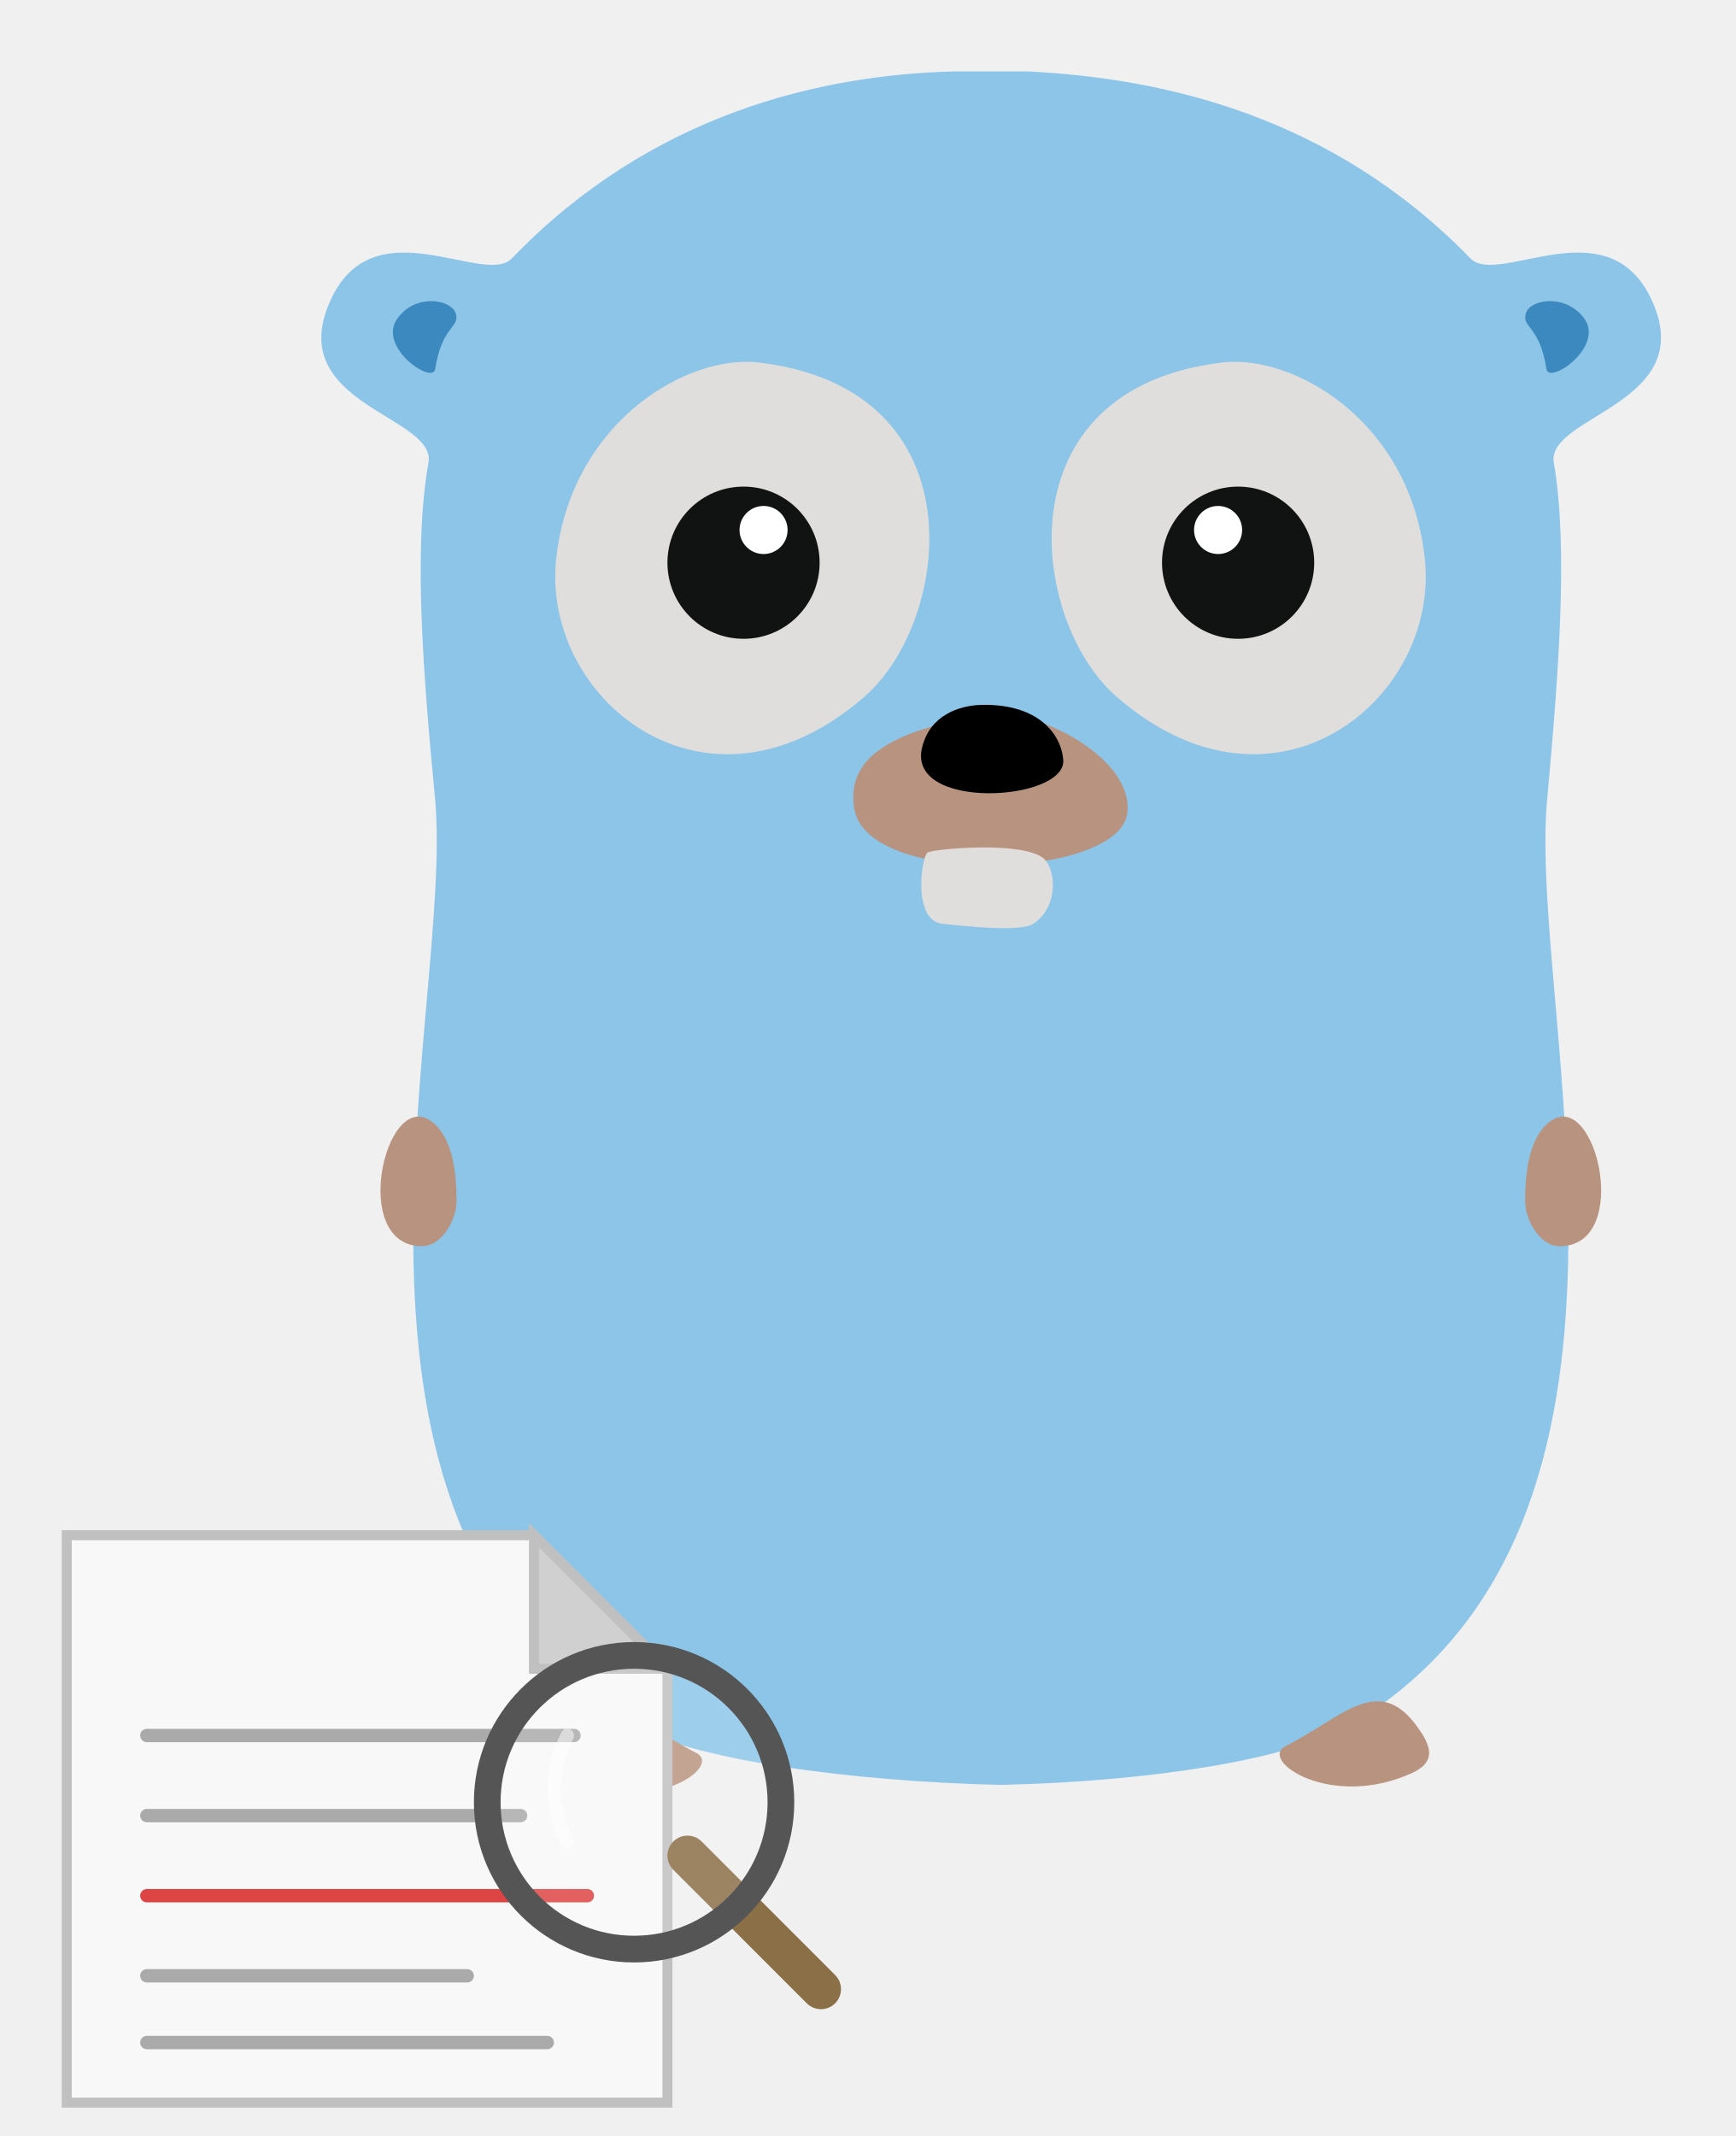
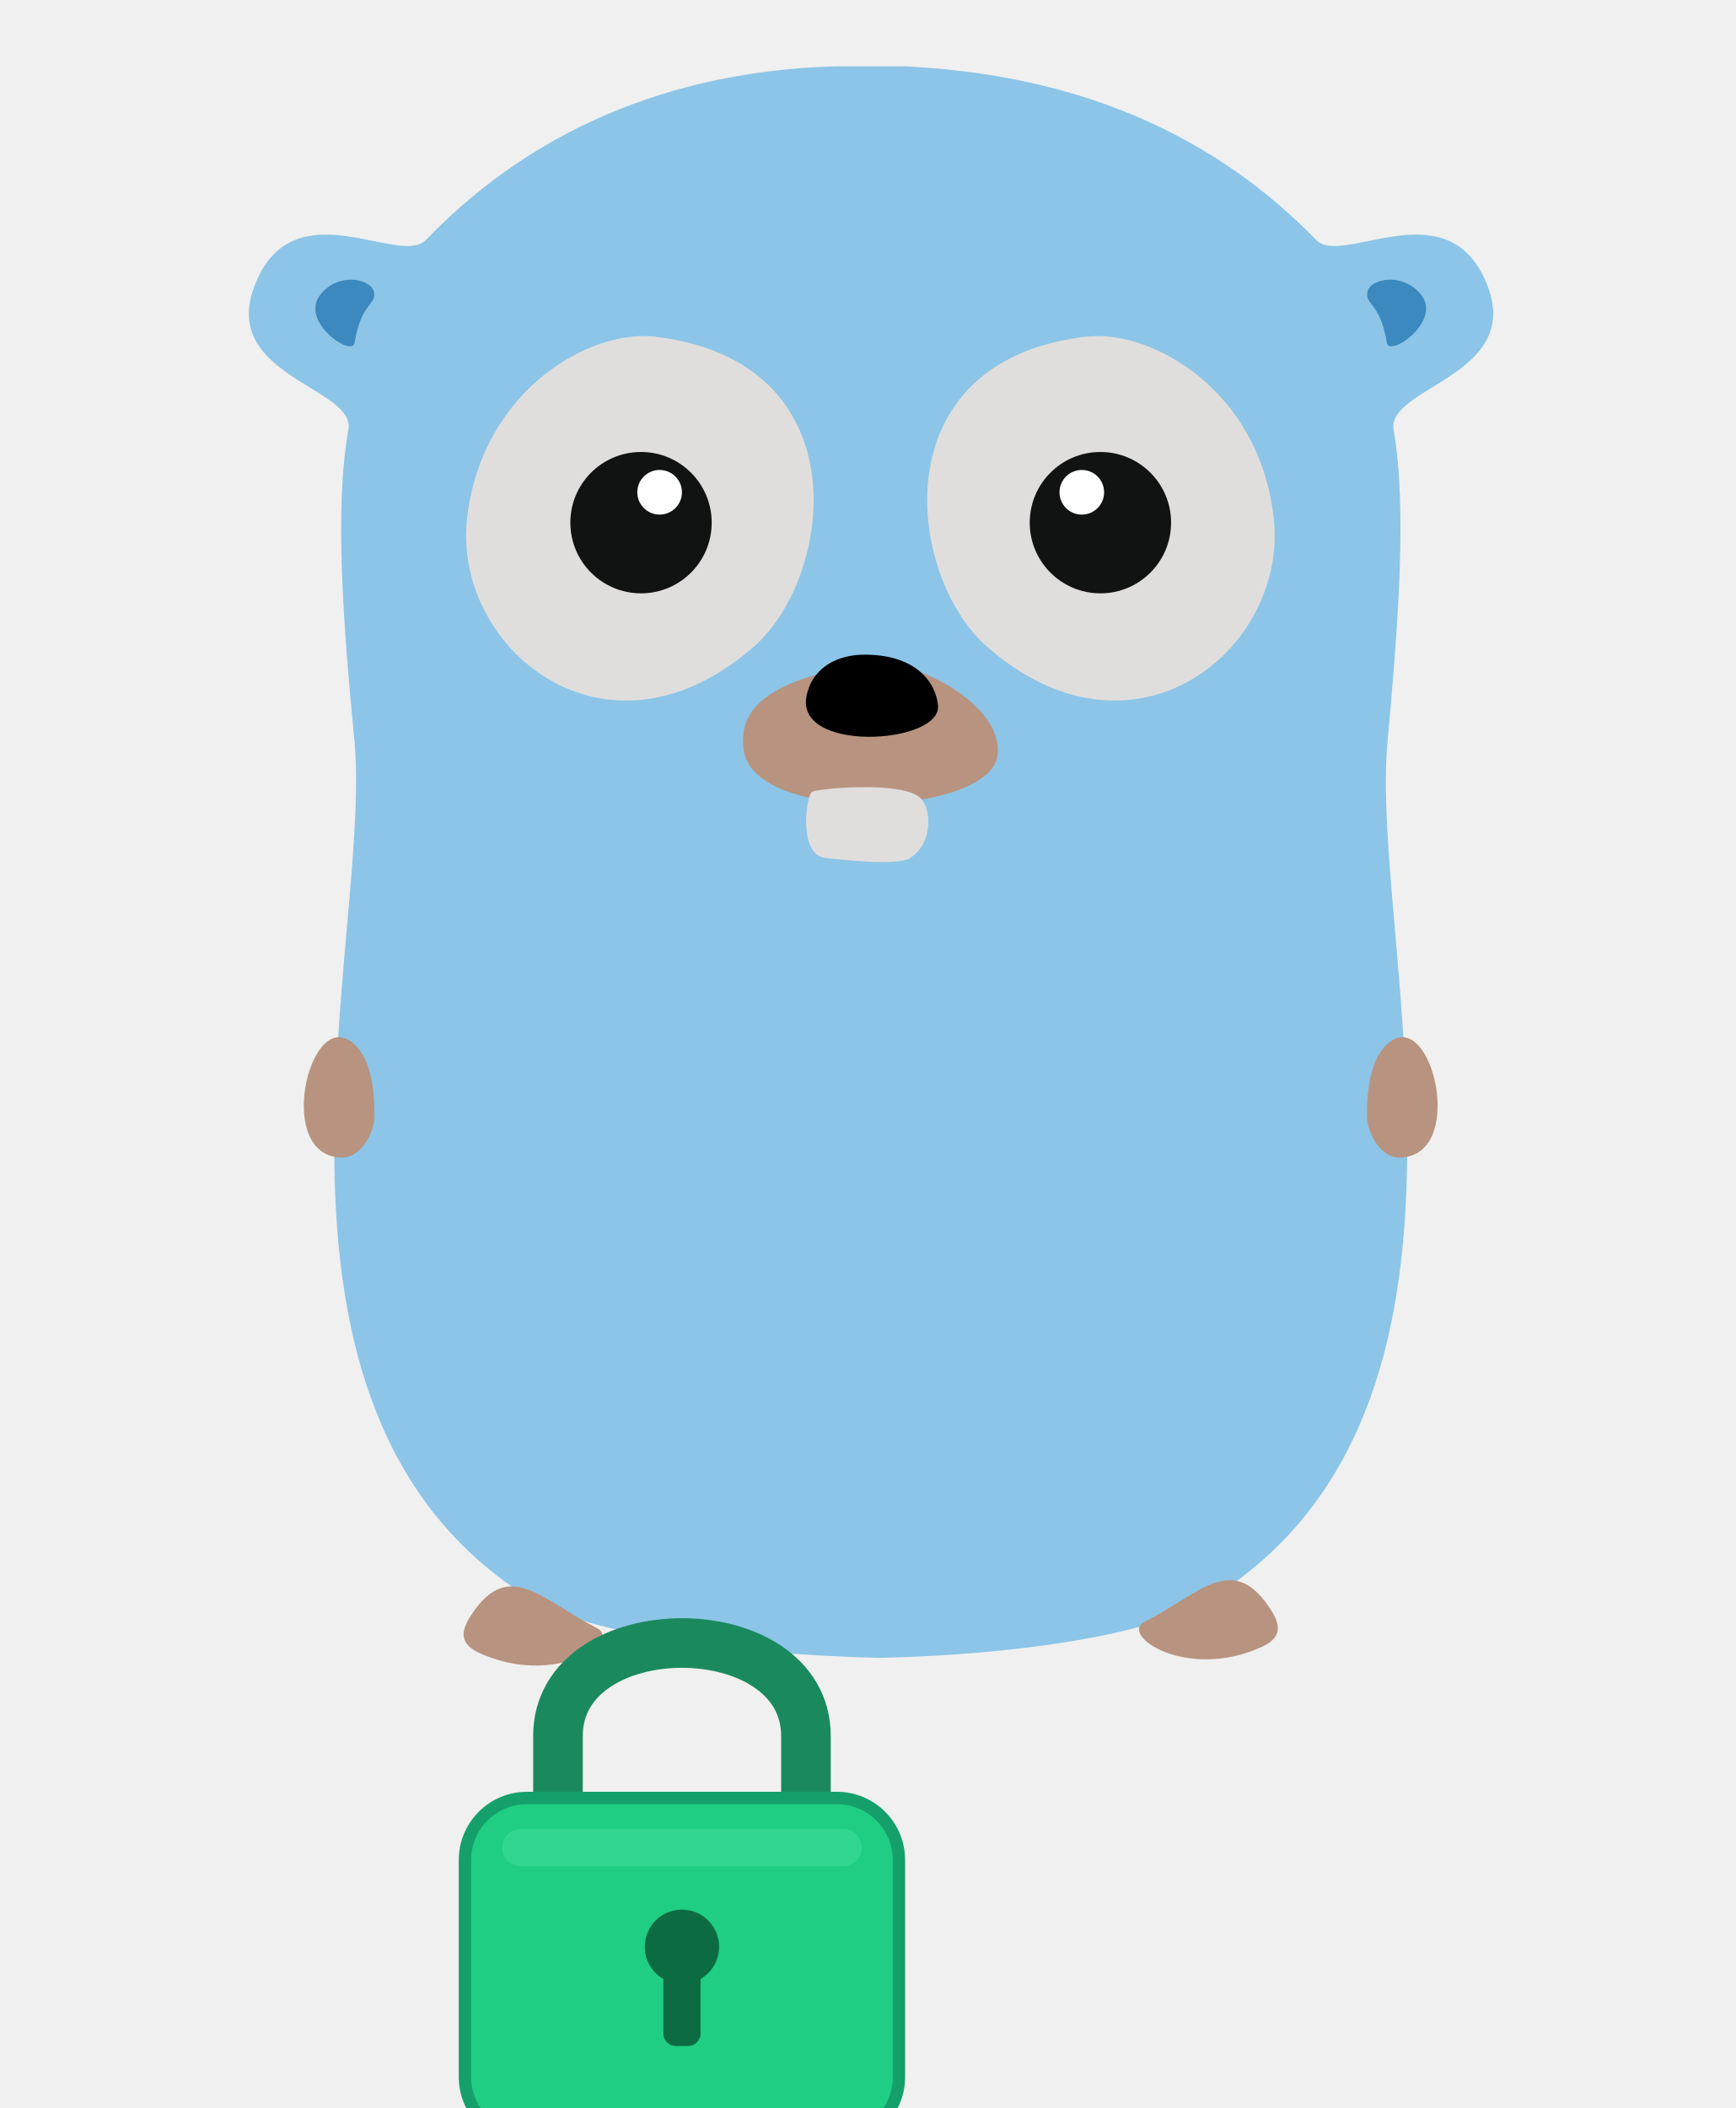
- <svg xmlns="http://www.w3.org/2000/svg" version="1.1" id="Gopher" x="0px" y="0px" viewBox="0 0 260 320" enable-background="new 0 0 260 320" xml:space="preserve">
-   <g transform="translate(40, 0)">
+ <svg xmlns="http://www.w3.org/2000/svg" version="1.1" id="Gopher" x="0px" y="0px" viewBox="0 0 280 340" enable-background="new 0 0 280 340" xml:space="preserve">
+   <g transform="translate(32, 0)">
    <path fill="#8CC5E7" d="M207.3,44.6c-6.7-13.7-22.9-1.6-27-5.9c-21-21.6-46.4-27-66.3-28c0,0-9,0-11,0c-20,0.5-45.4,6.3-66.3,28   c-4.1,4.3-20.4-7.8-27,5.9c-7.7,16,15.7,17.6,14.5,24.7c-2.3,12.8-0.8,31.8,1,50.5C28,151.5,4.3,227.4,53.6,257.9   c9.3,5.8,34.4,9,56.2,9.5l0,0c0,0,0.1,0,0.1,0c0,0,0.1,0,0.1,0l0,0c21.8-0.5,43.9-3.7,53.2-9.5c49.4-30.5,25.7-106.4,28.6-138.1   c1.7-18.7,3.2-37.7,1-50.5C191.6,62.2,215,60.5,207.3,44.6z" />
    <g>
      <path fill="#E0DEDC" d="M143.2,54.3c-33.4,3.9-28.9,38.7-16,50c24,21,49,0,46.2-21.2C170.9,62.7,153.6,53.1,143.2,54.3z" />
      <circle fill="#111212" cx="145.5" cy="84.3" r="11.4" />
      <circle fill="#FFFFFF" cx="142.5" cy="79.4" r="3.6" />
    </g>
    <g>
      <path fill="#B8937F" d="M108.5,107c-16,2.4-21.7,7-20.5,14.2c2,11.8,39.7,10.5,40.9,0.6C129.9,113.3,114.8,106.1,108.5,107z" />
      <path d="M98.2,111.8c-2.7,9.8,21.7,8.3,21.1,2c-0.3-3.7-3.6-8.4-12.3-8.2C103.6,105.7,99.4,107.2,98.2,111.8z" />
      <path fill="#E0DEDC" d="M99,127.7c-0.9,0.4-2.4,10.2,2.2,10.7c3.1,0.3,11.6,1.3,13.6,0c3.9-2.5,3.5-8.5,1.3-10    C112.4,126,100,127.2,99,127.7z" />
    </g>
    <g>
      <path fill="#E0DEDC" d="M73.6,54.3c33.4,3.9,28.9,38.7,16,50c-24,21-49,0-46.2-21.2C46,62.7,63.3,53.1,73.6,54.3z" />
      <circle fill="#111212" cx="71.4" cy="84.3" r="11.4" />
      <circle fill="#FFFFFF" cx="74.4" cy="79.4" r="3.6" />
    </g>
    <path fill="#B8937F" d="M193.6,186.7c11,0.1,5.6-23.5-1.2-18.8c-3.3,2.3-3.9,7.6-3.9,12.1C188.5,182.5,190.5,186.6,193.6,186.7z" />
    <path fill="#B8937F" d="M23.3,186.7c-11,0.1-5.6-23.5,1.2-18.8c3.3,2.3,3.9,7.6,3.9,12.1C28.4,182.5,26.4,186.6,23.3,186.7z" />
    <path fill="#B8937F" d="M172.7,259.2c-6-8.9-11.4-2-20.1,2.4c-4.1,2.1,6.8,9.6,19,4C174.8,264.1,174.7,262.1,172.7,259.2z" />
    <path fill="#B8937F" d="M44.2,260.2c6-8.9,11.4-2,20.1,2.4c4.1,2.1-6.8,9.6-19,4C42.1,265.1,42.2,263.1,44.2,260.2z" />
    <path fill="#3C89BF" d="M188.6,47c-0.6,2.1,2.1,1.8,3.1,8.3c0.4,2.4,9-3.5,5.5-7.8C194.3,43.9,189.1,44.9,188.6,47z" />
    <path fill="#3C89BF" d="M28.3,47c0.6,2.1-2.1,1.8-3.1,8.3c-0.4,2.4-9-3.5-5.5-7.8C22.5,43.9,27.7,44.9,28.3,47z" />
  </g>
-   <g transform="translate(10, 230)">
-     <path d="M0,0 L70,0 L90,20 L90,85 L0,85 Z" fill="#f8f8f8" stroke="#c0c0c0" stroke-width="1.5" />
-     <path d="M70,0 L90,20 L70,20 Z" fill="#d0d0d0" stroke="#c0c0c0" stroke-width="1.5" />
-     <line x1="12" y1="30" x2="76" y2="30" stroke="#aaa" stroke-width="2" stroke-linecap="round" />
-     <line x1="12" y1="42" x2="68" y2="42" stroke="#aaa" stroke-width="2" stroke-linecap="round" />
-     <line x1="12" y1="54" x2="78" y2="54" stroke="#d44" stroke-width="2" stroke-linecap="round" />
-     <line x1="12" y1="66" x2="60" y2="66" stroke="#aaa" stroke-width="2" stroke-linecap="round" />
-     <line x1="12" y1="76" x2="72" y2="76" stroke="#aaa" stroke-width="2" stroke-linecap="round" />
-   </g>
-   <g transform="translate(75, 250)">
-     <line x1="28" y1="28" x2="48" y2="48" stroke="#8B6F47" stroke-width="6" stroke-linecap="round" />
-     <circle cx="20" cy="20" r="22" fill="rgba(255,255,255,0.15)" stroke="#555" stroke-width="4" />
-     <path d="M10,10 Q6,18 10,26" fill="none" stroke="#fff" stroke-width="2" stroke-linecap="round" opacity="0.5" />
+   <g transform="translate(75, 262)">
+     <path d="M15,28 L15,18 C15,8 25,3 35,3 C45,3 55,8 55,18 L55,28" fill="none" stroke="#1a8a5e" stroke-width="8" stroke-linecap="round" />
+     <rect x="0" y="28" width="70" height="55" rx="10" fill="#1FCE82" />
+     <rect x="0" y="28" width="70" height="55" rx="10" fill="none" stroke="#15a06b" stroke-width="2" />
+     <rect x="6" y="33" width="58" height="6" rx="3" fill="#3DDE9A" opacity="0.6" />
+     <circle cx="35" cy="52" r="6" fill="#0d6b42" />
+     <rect x="32" y="54" width="6" height="14" rx="2" fill="#0d6b42" />
  </g>
</svg>
